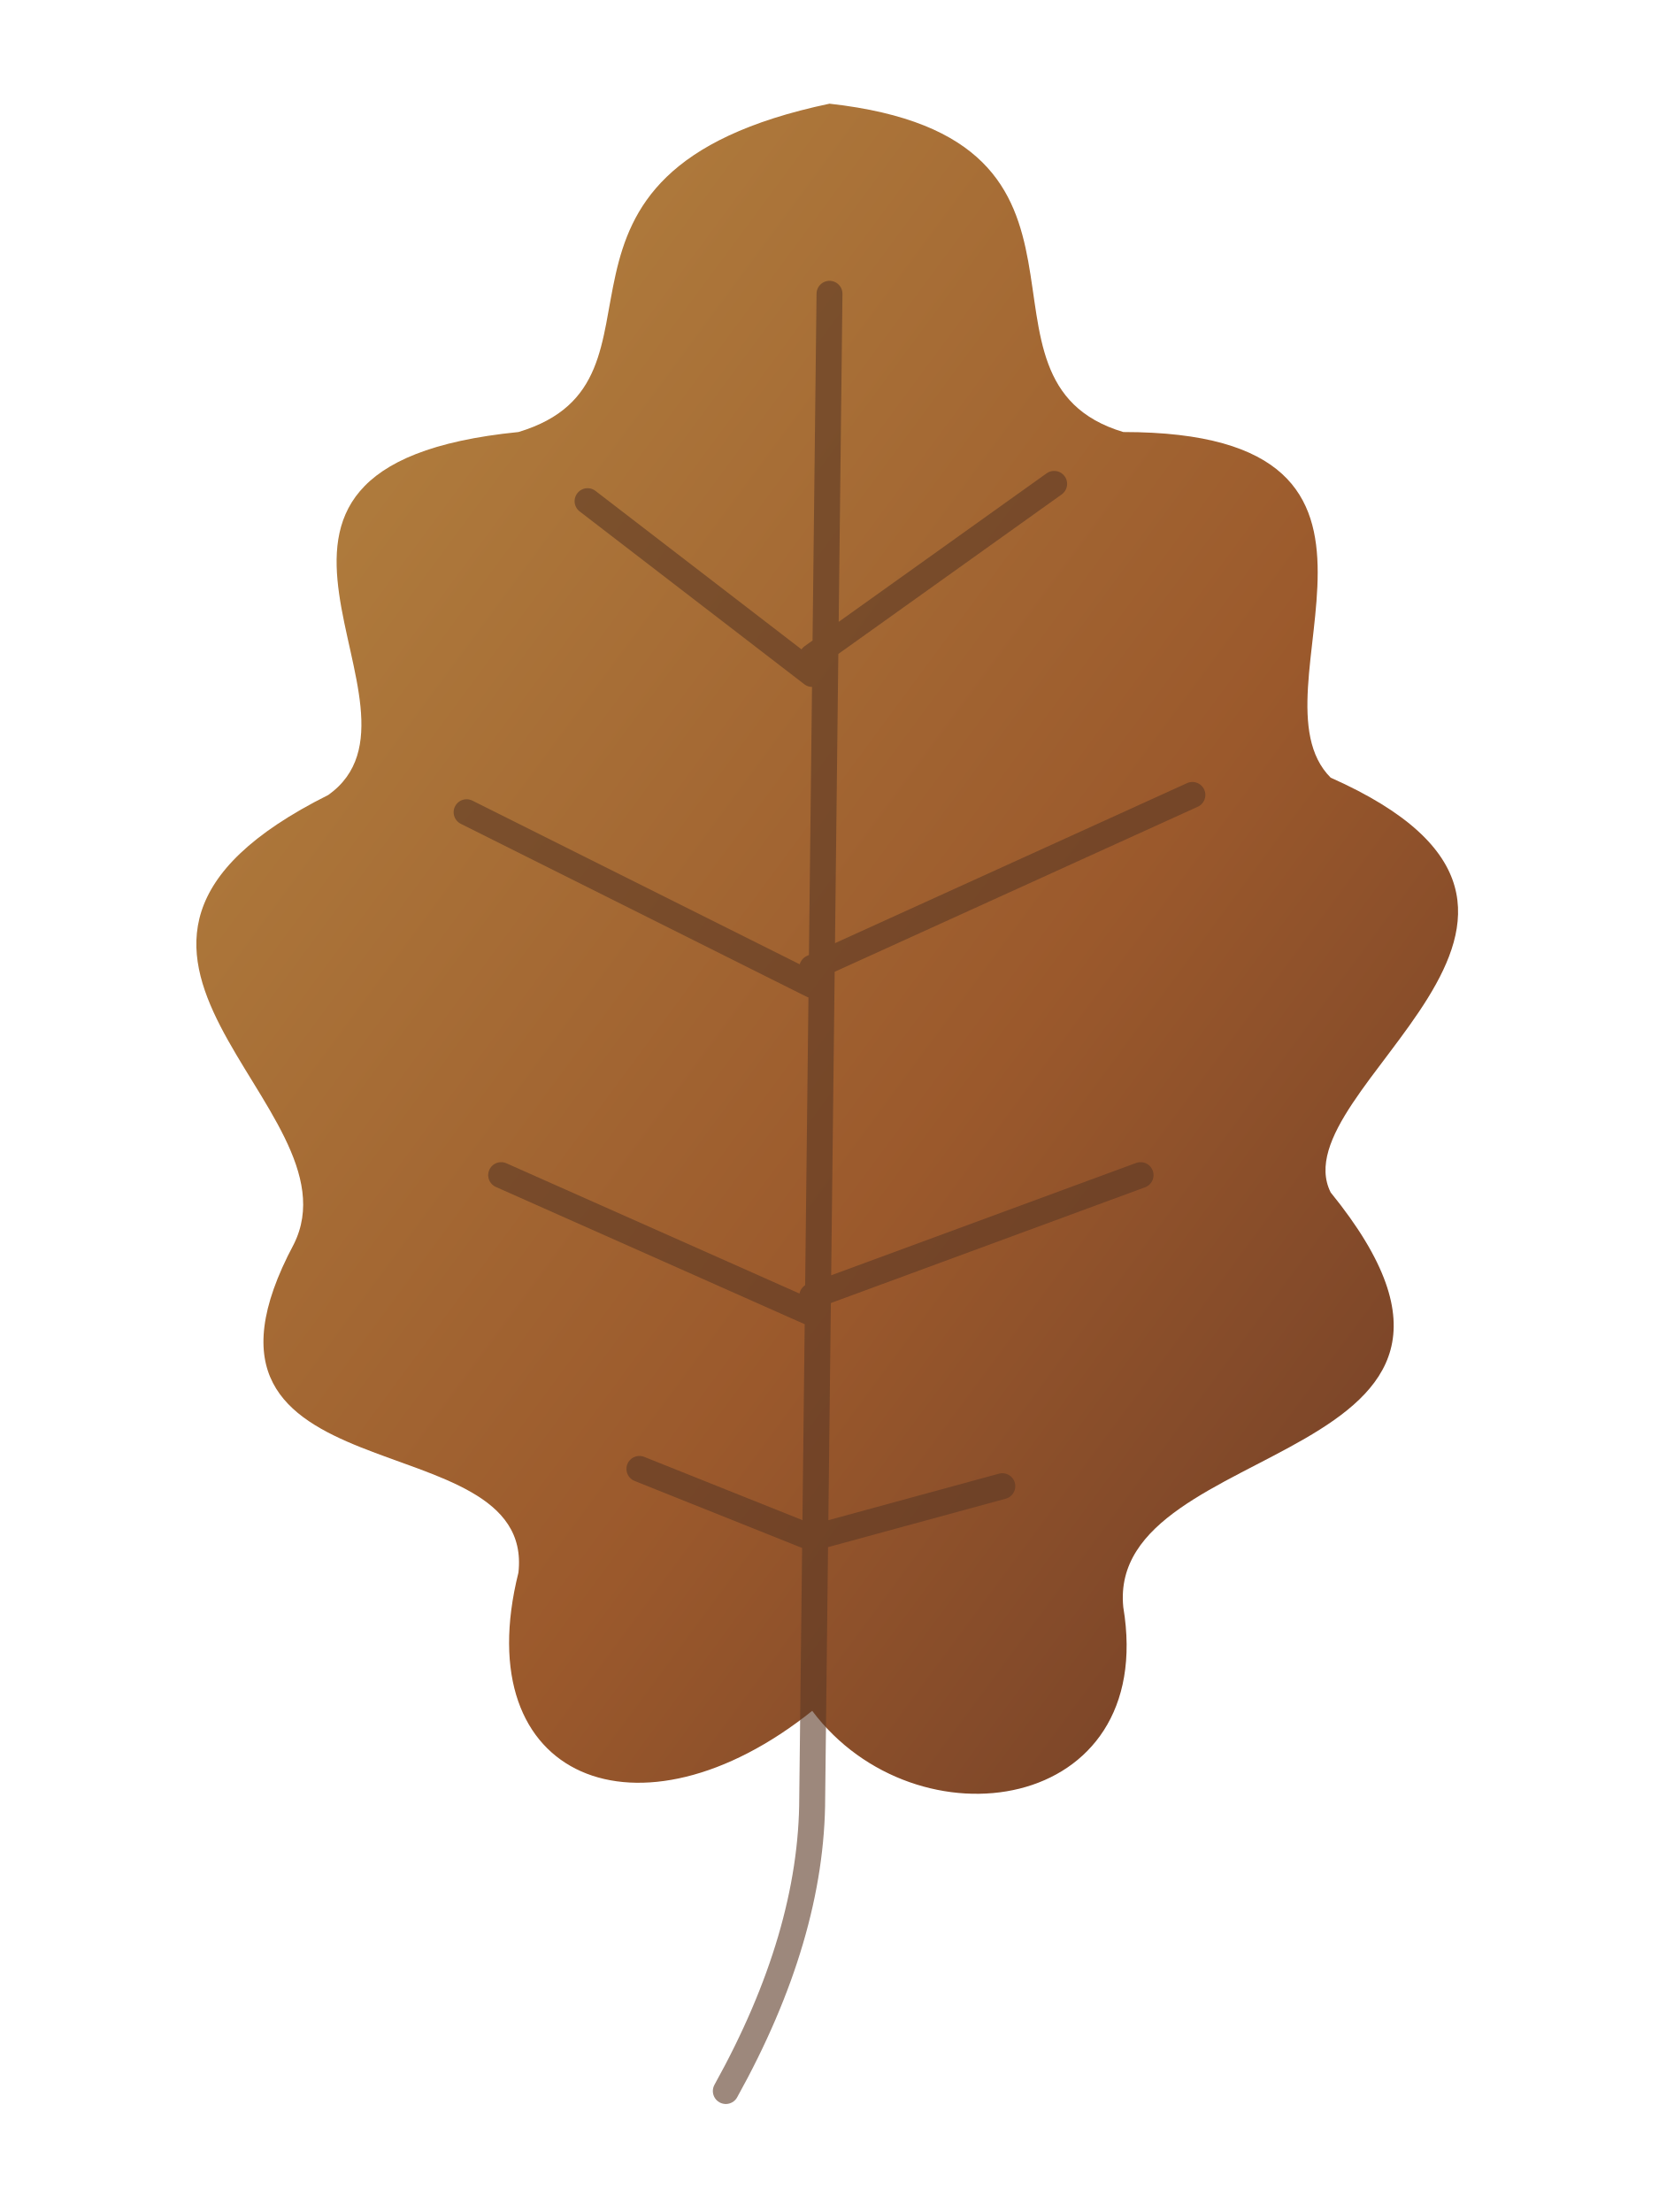
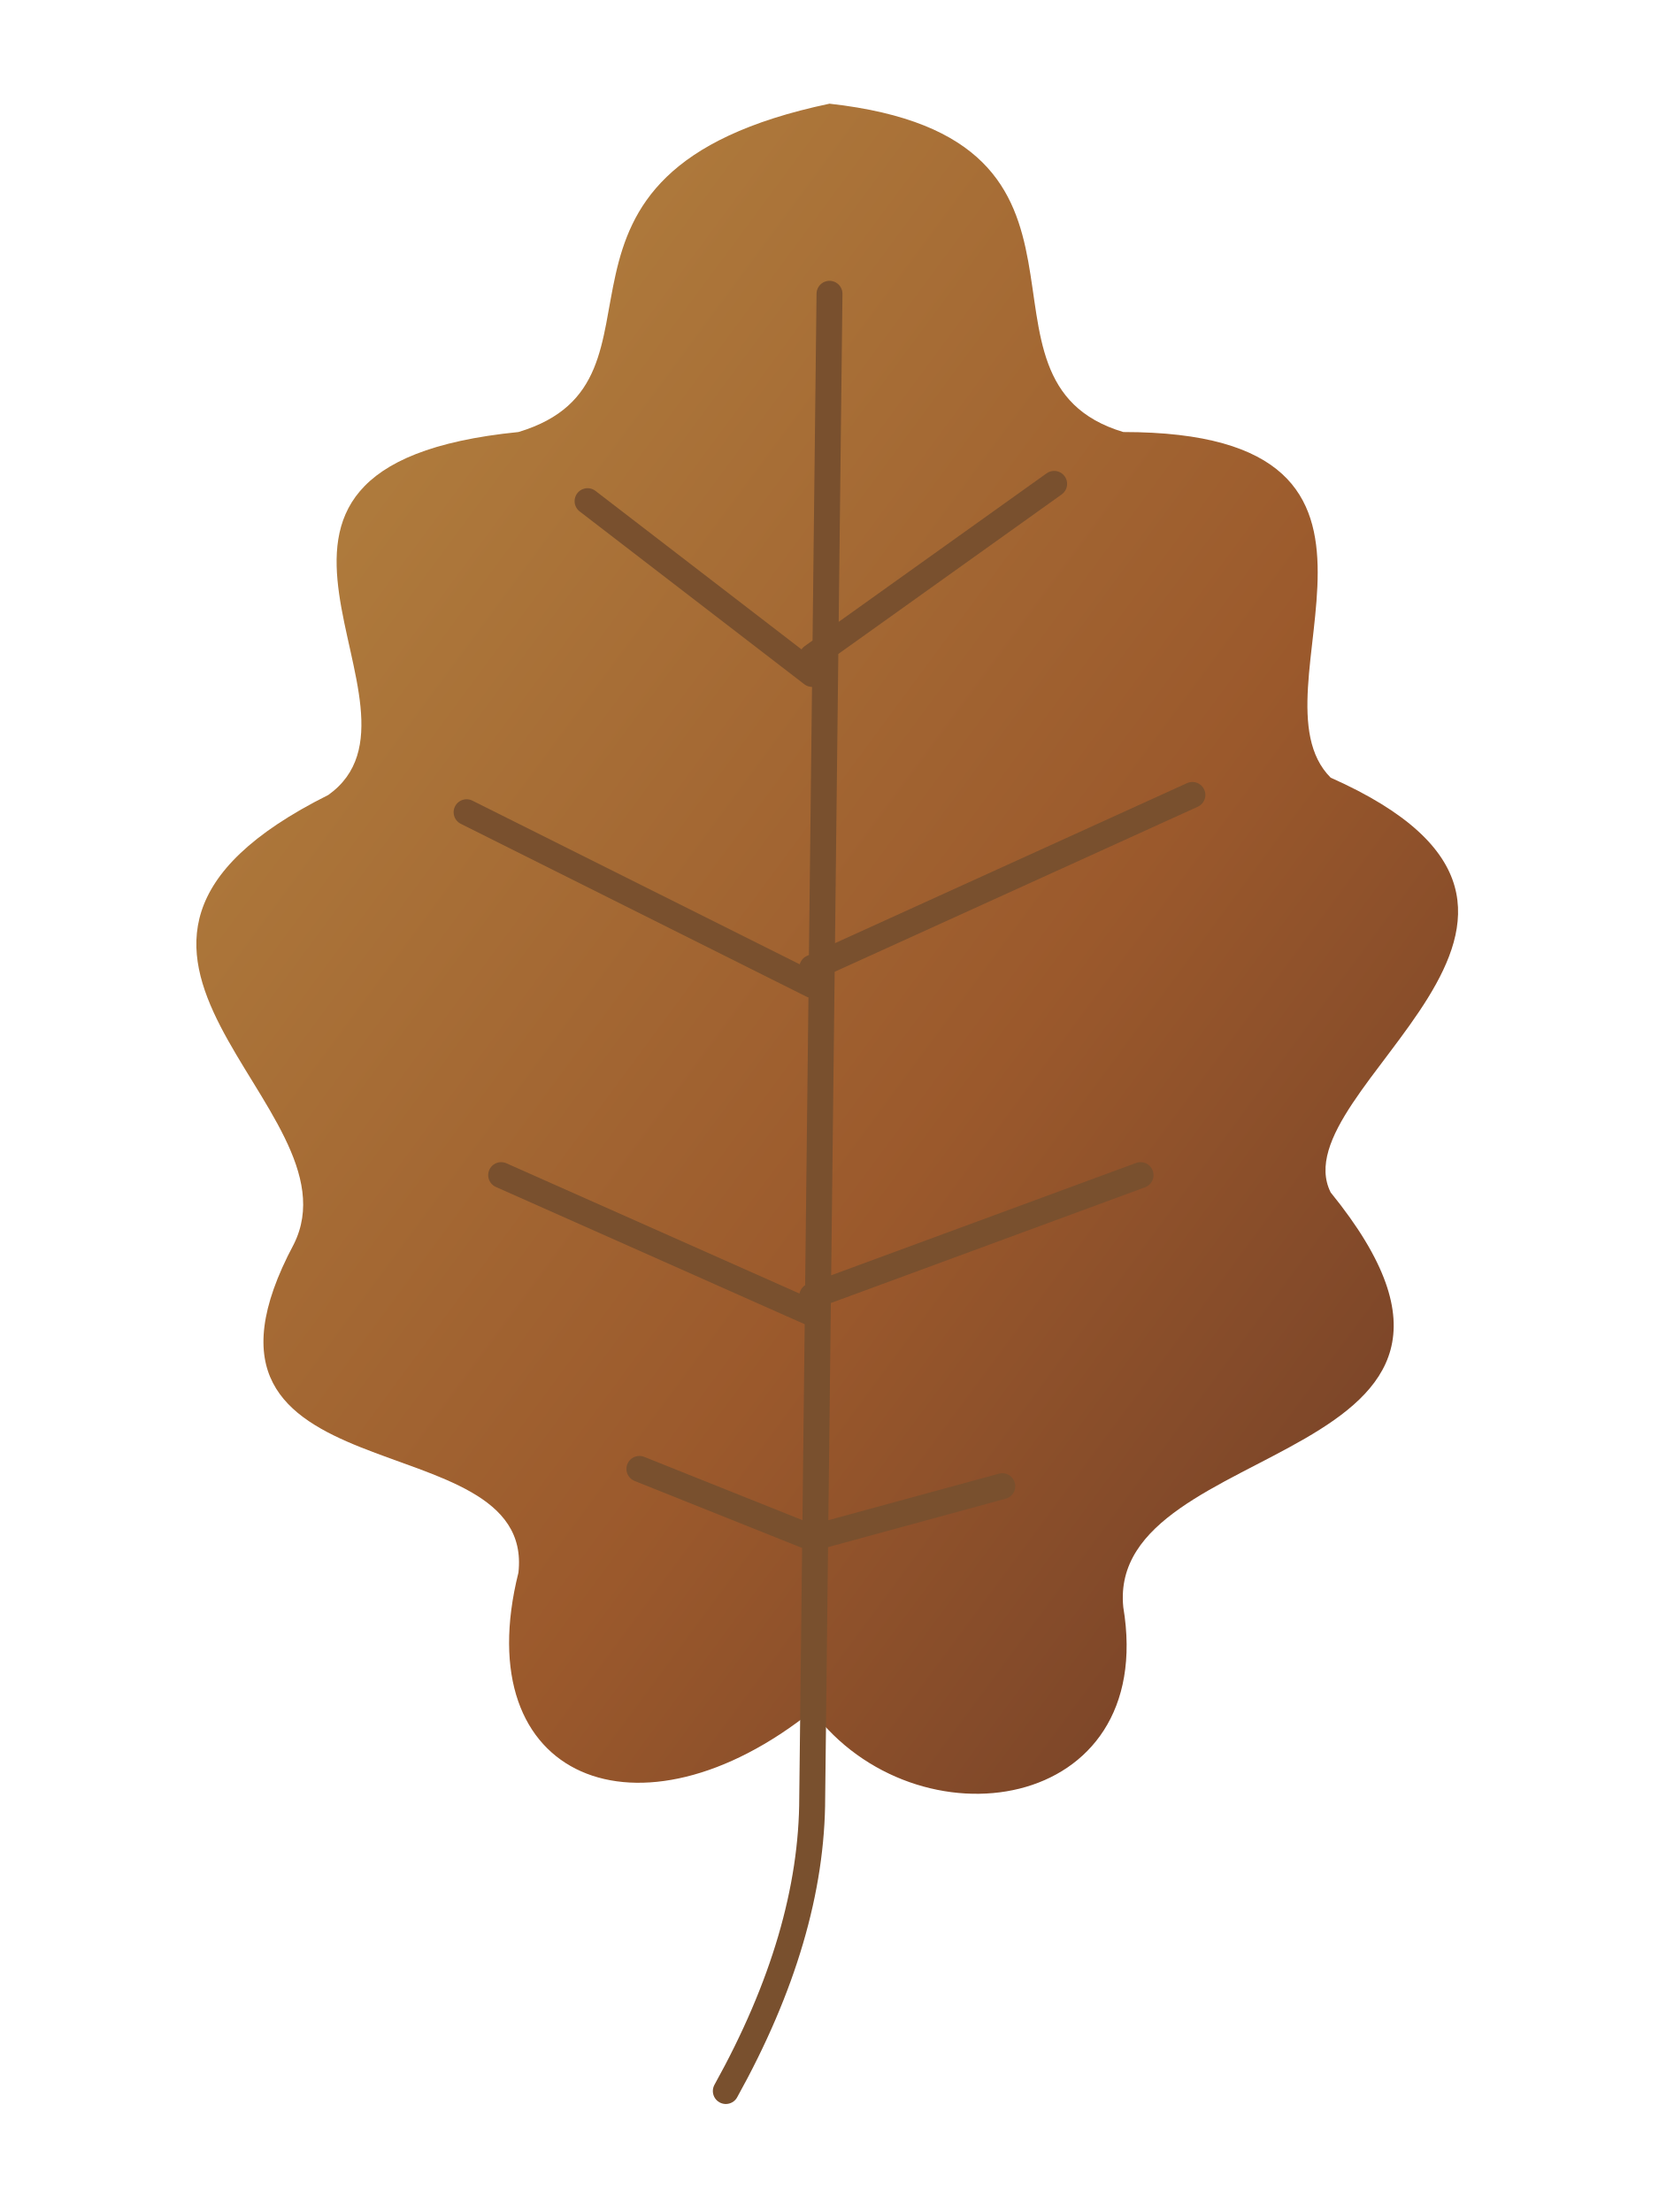
<svg xmlns="http://www.w3.org/2000/svg" viewBox="0 0 96 128">
  <defs>
    <linearGradient id="o" x2="1" y2="1">
      <stop stop-color="#b78943" />
      <stop offset=".6" stop-color="#9b592c" />
      <stop offset="1" stop-color="#6b3b27" />
    </linearGradient>
  </defs>
  <path d="M48 6C66 8 55 22 65 25 84 25 72 40 77 45 95 53 74 63 77 69 90 85 64 83 65 93 67 105 53 107 47 99 37 107 27 103 30 91 31 82 9 87 17 72 21 64 1 55 19 46 26 41 10 27 30 25 40 22 29 10 48 6Z" fill="url(#o)" />
-   <path d="M48 17 47 104q0 8-5 17M47 38 61 28M47 56 69 46M47 75 66 68M47 89 58 86M47 39 34 29M47 57 27 47M47 76 29 68M47 89 37 85" fill="none" stroke="#5c3925" stroke-width="1.5" stroke-opacity=".6" stroke-linecap="round" />
+   <path d="M48 17 47 104q0 8-5 17M47 38 61 28M47 56 69 46M47 75 66 68M47 89 58 86M47 39 34 29M47 57 27 47M47 76 29 68M47 89 37 85" fill="none" stroke="#79502e" stroke-width="1.5" stroke-linecap="round" />
</svg>
